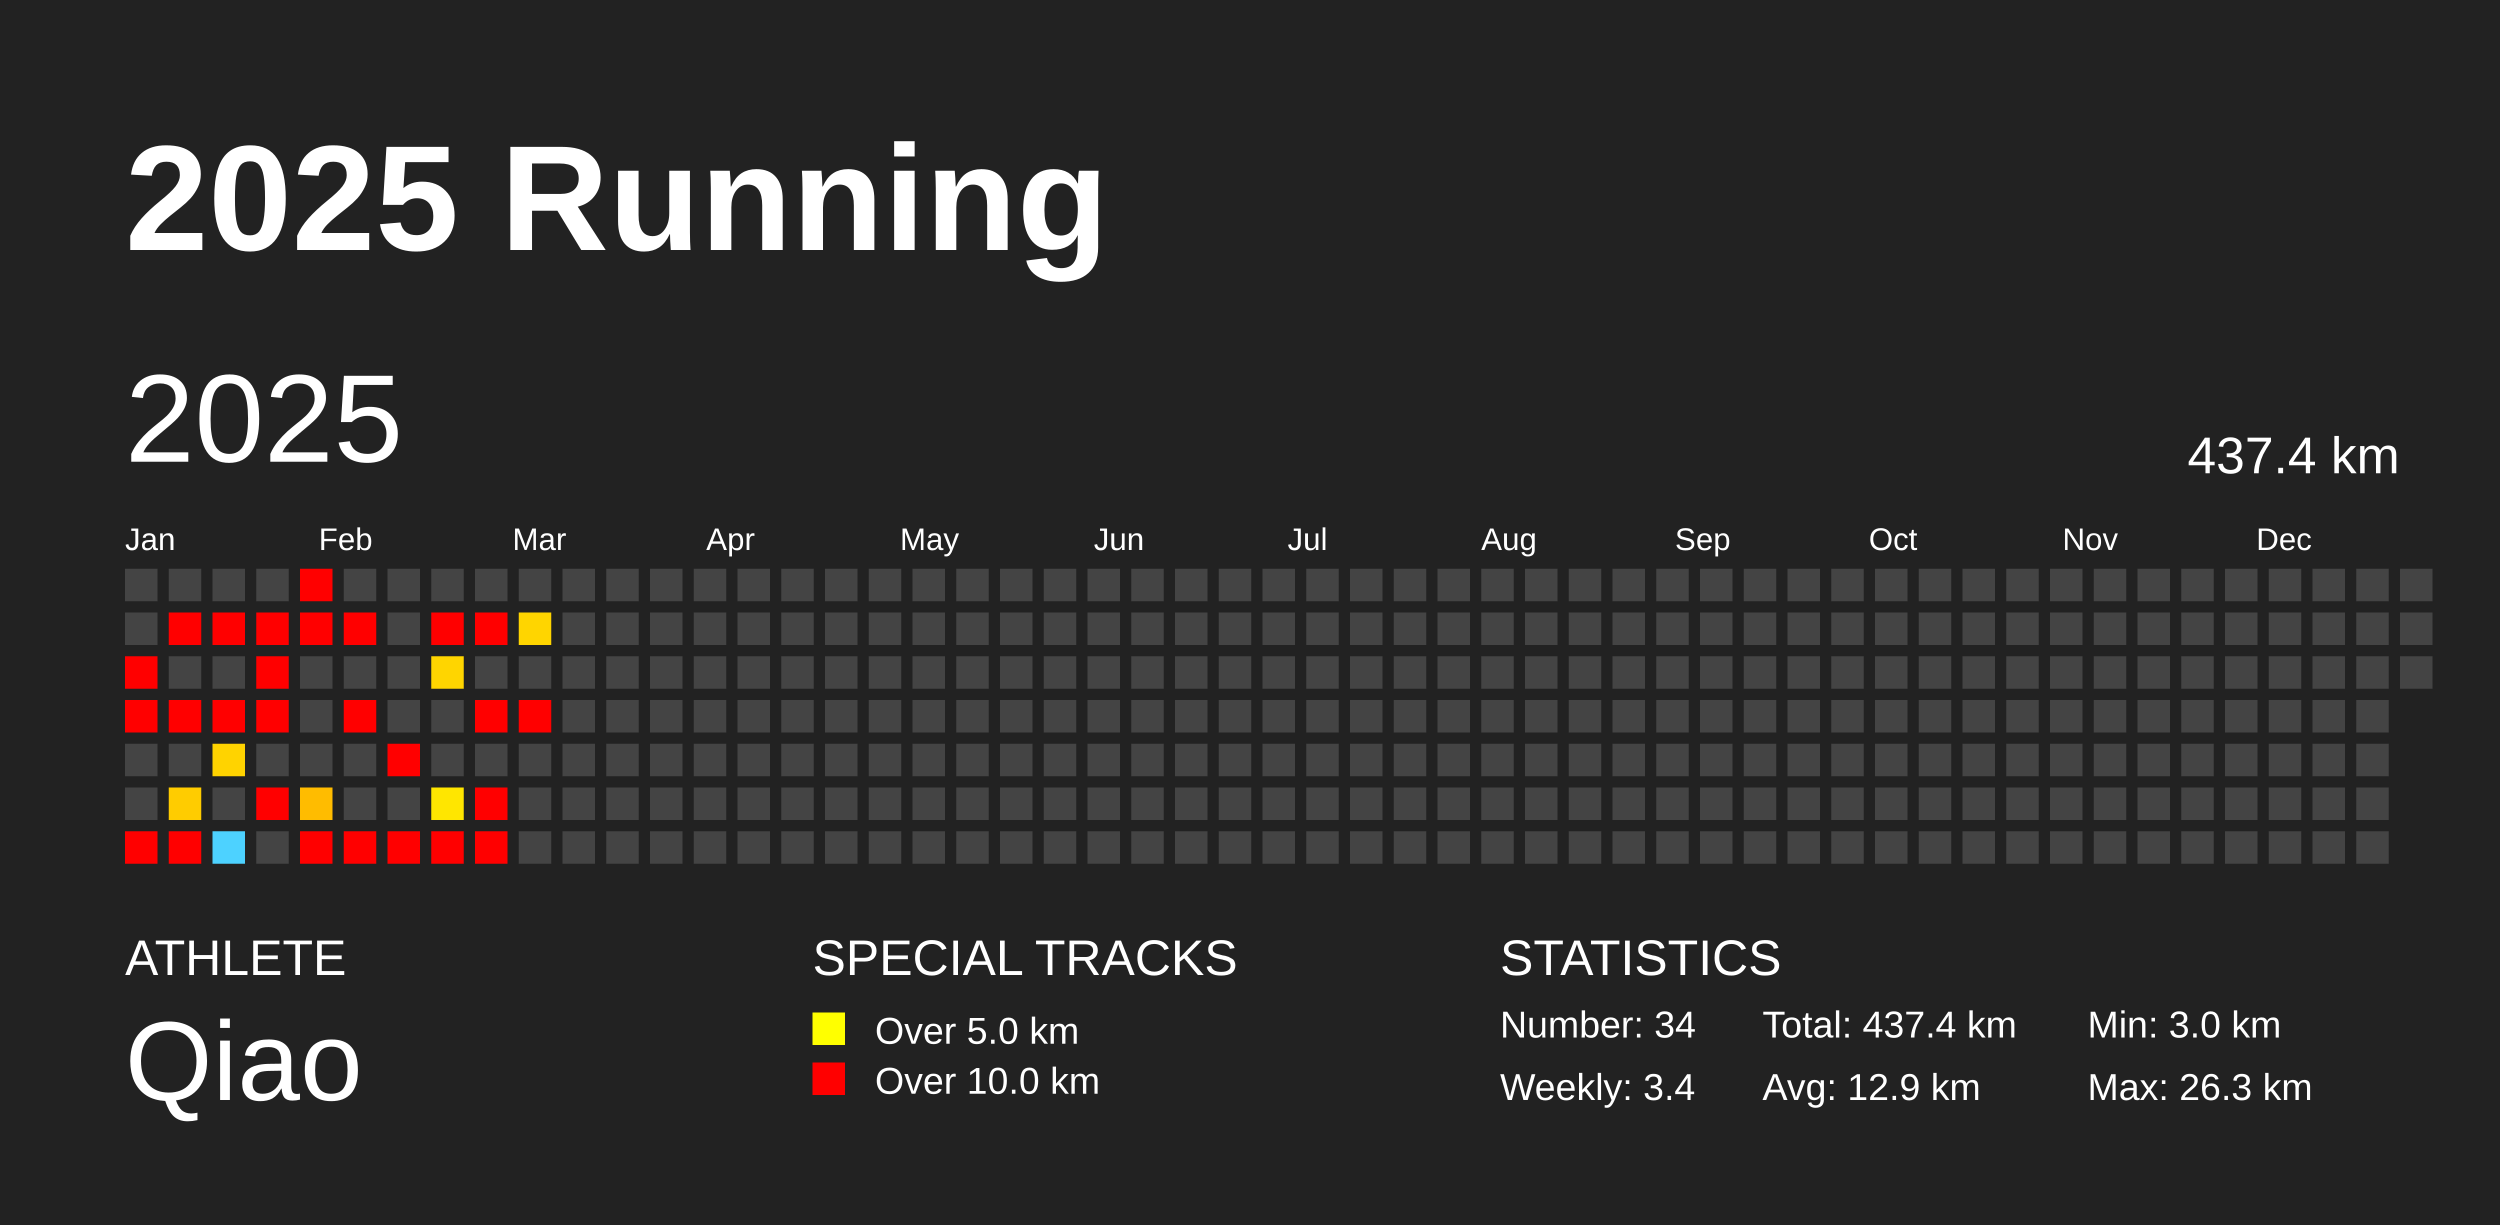
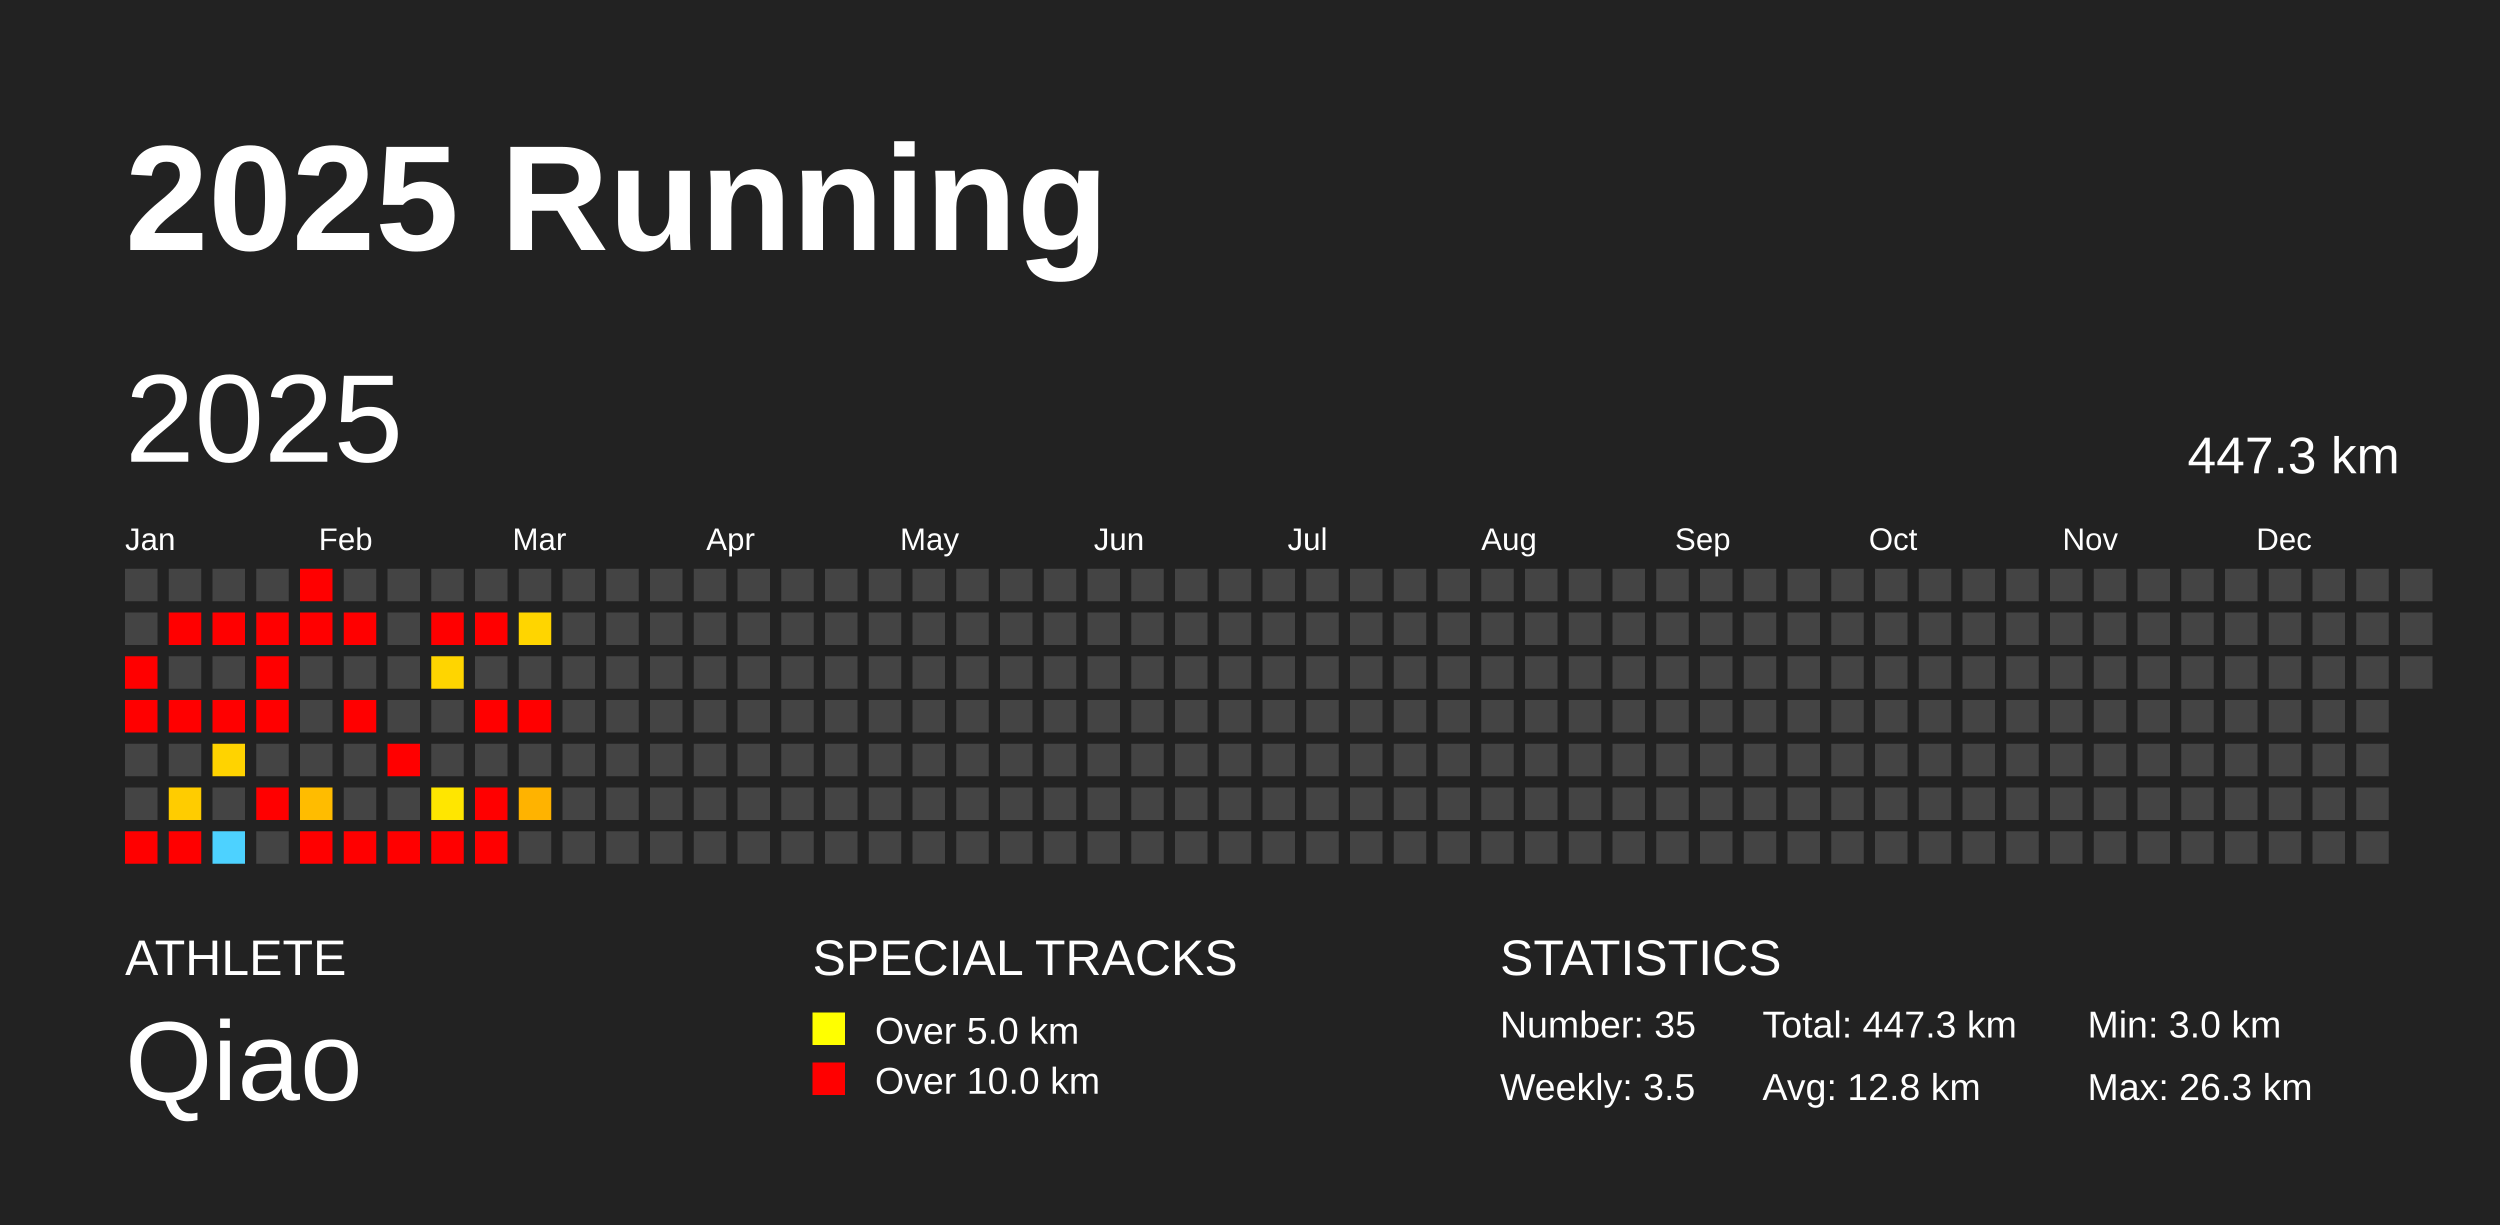
<svg xmlns="http://www.w3.org/2000/svg" baseProfile="full" height="98mm" version="1.1" viewBox="0,0,200,98" width="200mm">
  <defs />
  <rect fill="#222222" height="98" width="200" x="0" y="0" />
  <text fill="#FFFFFF" style="font-size:12px; font-family:Arial; font-weight:bold;" x="10" y="20">2025 Running</text>
  <text fill="#FFFFFF" style="font-size:4px; font-family:Arial" x="10" y="78">ATHLETE</text>
  <text fill="#FFFFFF" style="font-size:9px; font-family:Arial" x="10" y="88">Qiao</text>
  <text fill="#FFFFFF" style="font-size:4px; font-family:Arial" x="65" y="78">SPECIAL TRACKS</text>
  <rect fill="yellow" height="2.6" width="2.6" x="65" y="81" />
  <text fill="#FFFFFF" style="font-size:3px; font-family:Arial" x="70" y="83.5">Over 5.0 km</text>
  <rect fill="red" height="2.6" width="2.6" x="65" y="85" />
  <text fill="#FFFFFF" style="font-size:3px; font-family:Arial" x="70" y="87.5">Over 10.0 km</text>
  <text fill="#FFFFFF" style="font-size:4px; font-family:Arial" x="120" y="78">STATISTICS</text>
-   <text fill="#FFFFFF" style="font-size:3px; font-family:Arial" x="120" y="83">Number: 34</text>
-   <text fill="#FFFFFF" style="font-size:3px; font-family:Arial" x="120" y="88">Weekly: 3.4</text>
-   <text fill="#FFFFFF" style="font-size:3px; font-family:Arial" x="141" y="83">Total: 437.4 km</text>
-   <text fill="#FFFFFF" style="font-size:3px; font-family:Arial" x="141" y="88">Avg: 12.9 km</text>
+   <text fill="#FFFFFF" style="font-size:3px; font-family:Arial" x="120" y="83">Number: 35</text>
+   <text fill="#FFFFFF" style="font-size:3px; font-family:Arial" x="120" y="88">Weekly: 3.5</text>
+   <text fill="#FFFFFF" style="font-size:3px; font-family:Arial" x="141" y="83">Total: 447.3 km</text>
+   <text fill="#FFFFFF" style="font-size:3px; font-family:Arial" x="141" y="88">Avg: 12.8 km</text>
  <text fill="#FFFFFF" style="font-size:3px; font-family:Arial" x="167" y="83">Min: 3.0 km</text>
  <text fill="#FFFFFF" style="font-size:3px; font-family:Arial" x="167" y="88">Max: 26.3 km</text>
  <text dominant-baseline="hanging" fill="#FFFFFF" style="font-size:10.0px; font-family:Arial;" x="10" y="30">2025</text>
-   <text dominant-baseline="hanging" fill="#FFFFFF" style="font-size:4.125px; font-family:Arial;" x="175" y="35">437.4 km</text>
+   <text dominant-baseline="hanging" fill="#FFFFFF" style="font-size:4.125px; font-family:Arial;" x="175" y="35">447.3 km</text>
  <text fill="#FFFFFF" style="font-size:2.5px; font-family:Arial" x="10.0" y="44">Jan</text>
  <text fill="#FFFFFF" style="font-size:2.5px; font-family:Arial" x="25.5" y="44">Feb</text>
  <text fill="#FFFFFF" style="font-size:2.5px; font-family:Arial" x="41.0" y="44">Mar</text>
  <text fill="#FFFFFF" style="font-size:2.5px; font-family:Arial" x="56.5" y="44">Apr</text>
  <text fill="#FFFFFF" style="font-size:2.5px; font-family:Arial" x="72.0" y="44">May</text>
  <text fill="#FFFFFF" style="font-size:2.5px; font-family:Arial" x="87.5" y="44">Jun</text>
  <text fill="#FFFFFF" style="font-size:2.5px; font-family:Arial" x="103.0" y="44">Jul</text>
  <text fill="#FFFFFF" style="font-size:2.5px; font-family:Arial" x="118.5" y="44">Aug</text>
  <text fill="#FFFFFF" style="font-size:2.5px; font-family:Arial" x="134.0" y="44">Sep</text>
  <text fill="#FFFFFF" style="font-size:2.5px; font-family:Arial" x="149.5" y="44">Oct</text>
  <text fill="#FFFFFF" style="font-size:2.5px; font-family:Arial" x="165.0" y="44">Nov</text>
  <text fill="#FFFFFF" style="font-size:2.5px; font-family:Arial" x="180.5" y="44">Dec</text>
  <rect fill="#444444" height="2.6" width="2.6" x="10.0" y="45.5" />
  <rect fill="#444444" height="2.6" width="2.6" x="10.0" y="49.0" />
  <rect fill="red" height="2.6" width="2.6" x="10.0" y="52.5" />
  <rect fill="red" height="2.6" width="2.6" x="10.0" y="56.0" />
  <rect fill="#444444" height="2.6" width="2.6" x="10.0" y="59.5" />
  <rect fill="#444444" height="2.6" width="2.6" x="10.0" y="63.0" />
  <rect fill="red" height="2.6" width="2.6" x="10.0" y="66.5" />
  <rect fill="#444444" height="2.6" width="2.6" x="13.5" y="45.5" />
  <rect fill="red" height="2.6" width="2.6" x="13.5" y="49.0" />
  <rect fill="#444444" height="2.6" width="2.6" x="13.5" y="52.5" />
  <rect fill="red" height="2.6" width="2.6" x="13.5" y="56.0" />
  <rect fill="#444444" height="2.6" width="2.6" x="13.5" y="59.5" />
  <rect fill="#ffcc00" height="2.6" width="2.6" x="13.5" y="63.0" />
  <rect fill="red" height="2.6" width="2.6" x="13.5" y="66.5" />
  <rect fill="#444444" height="2.6" width="2.6" x="17.0" y="45.5" />
  <rect fill="red" height="2.6" width="2.6" x="17.0" y="49.0" />
  <rect fill="#444444" height="2.6" width="2.6" x="17.0" y="52.5" />
  <rect fill="red" height="2.6" width="2.6" x="17.0" y="56.0" />
  <rect fill="#ffd300" height="2.6" width="2.6" x="17.0" y="59.5" />
  <rect fill="#444444" height="2.6" width="2.6" x="17.0" y="63.0" />
  <rect fill="#4dd2ff" height="2.6" width="2.6" x="17.0" y="66.5" />
  <rect fill="#444444" height="2.6" width="2.6" x="20.5" y="45.5" />
  <rect fill="red" height="2.6" width="2.6" x="20.5" y="49.0" />
  <rect fill="red" height="2.6" width="2.6" x="20.5" y="52.5" />
  <rect fill="red" height="2.6" width="2.6" x="20.5" y="56.0" />
  <rect fill="#444444" height="2.6" width="2.6" x="20.5" y="59.5" />
  <rect fill="red" height="2.6" width="2.6" x="20.5" y="63.0" />
  <rect fill="#444444" height="2.6" width="2.6" x="20.5" y="66.5" />
  <rect fill="red" height="2.6" width="2.6" x="24.0" y="45.5" />
  <rect fill="red" height="2.6" width="2.6" x="24.0" y="49.0" />
  <rect fill="#444444" height="2.6" width="2.6" x="24.0" y="52.5" />
  <rect fill="#444444" height="2.6" width="2.6" x="24.0" y="56.0" />
  <rect fill="#444444" height="2.6" width="2.6" x="24.0" y="59.5" />
  <rect fill="#ffbc00" height="2.6" width="2.6" x="24.0" y="63.0" />
  <rect fill="red" height="2.6" width="2.6" x="24.0" y="66.5" />
  <rect fill="#444444" height="2.6" width="2.6" x="27.5" y="45.5" />
  <rect fill="red" height="2.6" width="2.6" x="27.5" y="49.0" />
  <rect fill="#444444" height="2.6" width="2.6" x="27.5" y="52.5" />
  <rect fill="red" height="2.6" width="2.6" x="27.5" y="56.0" />
  <rect fill="#444444" height="2.6" width="2.6" x="27.5" y="59.5" />
  <rect fill="#444444" height="2.6" width="2.6" x="27.5" y="63.0" />
  <rect fill="red" height="2.6" width="2.6" x="27.5" y="66.5" />
  <rect fill="#444444" height="2.6" width="2.6" x="31.0" y="45.5" />
  <rect fill="#444444" height="2.6" width="2.6" x="31.0" y="49.0" />
  <rect fill="#444444" height="2.6" width="2.6" x="31.0" y="52.5" />
  <rect fill="#444444" height="2.6" width="2.6" x="31.0" y="56.0" />
  <rect fill="red" height="2.6" width="2.6" x="31.0" y="59.5" />
  <rect fill="#444444" height="2.6" width="2.6" x="31.0" y="63.0" />
  <rect fill="red" height="2.6" width="2.6" x="31.0" y="66.5" />
  <rect fill="#444444" height="2.6" width="2.6" x="34.5" y="45.5" />
  <rect fill="red" height="2.6" width="2.6" x="34.5" y="49.0" />
  <rect fill="#ffd500" height="2.6" width="2.6" x="34.5" y="52.5" />
  <rect fill="#444444" height="2.6" width="2.6" x="34.5" y="56.0" />
  <rect fill="#444444" height="2.6" width="2.6" x="34.5" y="59.5" />
  <rect fill="#ffe600" height="2.6" width="2.6" x="34.5" y="63.0" />
  <rect fill="red" height="2.6" width="2.6" x="34.5" y="66.5" />
  <rect fill="#444444" height="2.6" width="2.6" x="38.0" y="45.5" />
  <rect fill="red" height="2.6" width="2.6" x="38.0" y="49.0" />
  <rect fill="#444444" height="2.6" width="2.6" x="38.0" y="52.5" />
  <rect fill="red" height="2.6" width="2.6" x="38.0" y="56.0" />
  <rect fill="#444444" height="2.6" width="2.6" x="38.0" y="59.5" />
  <rect fill="red" height="2.6" width="2.6" x="38.0" y="63.0" />
  <rect fill="red" height="2.6" width="2.6" x="38.0" y="66.5" />
  <rect fill="#444444" height="2.6" width="2.6" x="41.5" y="45.5" />
  <rect fill="#ffd500" height="2.6" width="2.6" x="41.5" y="49.0" />
  <rect fill="#444444" height="2.6" width="2.6" x="41.5" y="52.5" />
  <rect fill="red" height="2.6" width="2.6" x="41.5" y="56.0" />
  <rect fill="#444444" height="2.6" width="2.6" x="41.5" y="59.5" />
-   <rect fill="#444444" height="2.6" width="2.6" x="41.5" y="63.0" />
+   <rect fill="#ffb300" height="2.6" width="2.6" x="41.5" y="63.0" />
  <rect fill="#444444" height="2.6" width="2.6" x="41.5" y="66.5" />
  <rect fill="#444444" height="2.6" width="2.6" x="45.0" y="45.5" />
  <rect fill="#444444" height="2.6" width="2.6" x="45.0" y="49.0" />
  <rect fill="#444444" height="2.6" width="2.6" x="45.0" y="52.5" />
  <rect fill="#444444" height="2.6" width="2.6" x="45.0" y="56.0" />
  <rect fill="#444444" height="2.6" width="2.6" x="45.0" y="59.5" />
  <rect fill="#444444" height="2.6" width="2.6" x="45.0" y="63.0" />
  <rect fill="#444444" height="2.6" width="2.6" x="45.0" y="66.5" />
  <rect fill="#444444" height="2.6" width="2.6" x="48.5" y="45.5" />
  <rect fill="#444444" height="2.6" width="2.6" x="48.5" y="49.0" />
  <rect fill="#444444" height="2.6" width="2.6" x="48.5" y="52.5" />
  <rect fill="#444444" height="2.6" width="2.6" x="48.5" y="56.0" />
  <rect fill="#444444" height="2.6" width="2.6" x="48.5" y="59.5" />
  <rect fill="#444444" height="2.6" width="2.6" x="48.5" y="63.0" />
  <rect fill="#444444" height="2.6" width="2.6" x="48.5" y="66.5" />
  <rect fill="#444444" height="2.6" width="2.6" x="52.0" y="45.5" />
  <rect fill="#444444" height="2.6" width="2.6" x="52.0" y="49.0" />
  <rect fill="#444444" height="2.6" width="2.6" x="52.0" y="52.5" />
  <rect fill="#444444" height="2.6" width="2.6" x="52.0" y="56.0" />
  <rect fill="#444444" height="2.6" width="2.6" x="52.0" y="59.5" />
  <rect fill="#444444" height="2.6" width="2.6" x="52.0" y="63.0" />
  <rect fill="#444444" height="2.6" width="2.6" x="52.0" y="66.5" />
  <rect fill="#444444" height="2.6" width="2.6" x="55.5" y="45.5" />
  <rect fill="#444444" height="2.6" width="2.6" x="55.5" y="49.0" />
  <rect fill="#444444" height="2.6" width="2.6" x="55.5" y="52.5" />
  <rect fill="#444444" height="2.6" width="2.6" x="55.5" y="56.0" />
  <rect fill="#444444" height="2.6" width="2.6" x="55.5" y="59.5" />
  <rect fill="#444444" height="2.6" width="2.6" x="55.5" y="63.0" />
  <rect fill="#444444" height="2.6" width="2.6" x="55.5" y="66.5" />
  <rect fill="#444444" height="2.6" width="2.6" x="59.0" y="45.5" />
  <rect fill="#444444" height="2.6" width="2.6" x="59.0" y="49.0" />
  <rect fill="#444444" height="2.6" width="2.6" x="59.0" y="52.5" />
  <rect fill="#444444" height="2.6" width="2.6" x="59.0" y="56.0" />
  <rect fill="#444444" height="2.6" width="2.6" x="59.0" y="59.5" />
  <rect fill="#444444" height="2.6" width="2.6" x="59.0" y="63.0" />
  <rect fill="#444444" height="2.6" width="2.6" x="59.0" y="66.5" />
  <rect fill="#444444" height="2.6" width="2.6" x="62.5" y="45.5" />
  <rect fill="#444444" height="2.6" width="2.6" x="62.5" y="49.0" />
  <rect fill="#444444" height="2.6" width="2.6" x="62.5" y="52.5" />
  <rect fill="#444444" height="2.6" width="2.6" x="62.5" y="56.0" />
  <rect fill="#444444" height="2.6" width="2.6" x="62.5" y="59.5" />
  <rect fill="#444444" height="2.6" width="2.6" x="62.5" y="63.0" />
  <rect fill="#444444" height="2.6" width="2.6" x="62.5" y="66.5" />
  <rect fill="#444444" height="2.6" width="2.6" x="66.0" y="45.5" />
  <rect fill="#444444" height="2.6" width="2.6" x="66.0" y="49.0" />
  <rect fill="#444444" height="2.6" width="2.6" x="66.0" y="52.5" />
  <rect fill="#444444" height="2.6" width="2.6" x="66.0" y="56.0" />
  <rect fill="#444444" height="2.6" width="2.6" x="66.0" y="59.5" />
  <rect fill="#444444" height="2.6" width="2.6" x="66.0" y="63.0" />
  <rect fill="#444444" height="2.6" width="2.6" x="66.0" y="66.5" />
  <rect fill="#444444" height="2.6" width="2.6" x="69.5" y="45.5" />
  <rect fill="#444444" height="2.6" width="2.6" x="69.5" y="49.0" />
  <rect fill="#444444" height="2.6" width="2.6" x="69.5" y="52.5" />
  <rect fill="#444444" height="2.6" width="2.6" x="69.5" y="56.0" />
  <rect fill="#444444" height="2.6" width="2.6" x="69.5" y="59.5" />
  <rect fill="#444444" height="2.6" width="2.6" x="69.5" y="63.0" />
  <rect fill="#444444" height="2.6" width="2.6" x="69.5" y="66.5" />
  <rect fill="#444444" height="2.6" width="2.6" x="73.0" y="45.5" />
  <rect fill="#444444" height="2.6" width="2.6" x="73.0" y="49.0" />
  <rect fill="#444444" height="2.6" width="2.6" x="73.0" y="52.5" />
  <rect fill="#444444" height="2.6" width="2.6" x="73.0" y="56.0" />
  <rect fill="#444444" height="2.6" width="2.6" x="73.0" y="59.5" />
  <rect fill="#444444" height="2.6" width="2.6" x="73.0" y="63.0" />
  <rect fill="#444444" height="2.6" width="2.6" x="73.0" y="66.5" />
  <rect fill="#444444" height="2.6" width="2.6" x="76.5" y="45.5" />
  <rect fill="#444444" height="2.6" width="2.6" x="76.5" y="49.0" />
  <rect fill="#444444" height="2.6" width="2.6" x="76.5" y="52.5" />
  <rect fill="#444444" height="2.6" width="2.6" x="76.5" y="56.0" />
  <rect fill="#444444" height="2.6" width="2.6" x="76.5" y="59.5" />
  <rect fill="#444444" height="2.6" width="2.6" x="76.5" y="63.0" />
  <rect fill="#444444" height="2.6" width="2.6" x="76.5" y="66.5" />
  <rect fill="#444444" height="2.6" width="2.6" x="80.0" y="45.5" />
  <rect fill="#444444" height="2.6" width="2.6" x="80.0" y="49.0" />
  <rect fill="#444444" height="2.6" width="2.6" x="80.0" y="52.5" />
  <rect fill="#444444" height="2.6" width="2.6" x="80.0" y="56.0" />
  <rect fill="#444444" height="2.6" width="2.6" x="80.0" y="59.5" />
  <rect fill="#444444" height="2.6" width="2.6" x="80.0" y="63.0" />
  <rect fill="#444444" height="2.6" width="2.6" x="80.0" y="66.5" />
  <rect fill="#444444" height="2.6" width="2.6" x="83.5" y="45.5" />
  <rect fill="#444444" height="2.6" width="2.6" x="83.5" y="49.0" />
  <rect fill="#444444" height="2.6" width="2.6" x="83.5" y="52.5" />
  <rect fill="#444444" height="2.6" width="2.6" x="83.5" y="56.0" />
  <rect fill="#444444" height="2.6" width="2.6" x="83.5" y="59.5" />
  <rect fill="#444444" height="2.6" width="2.6" x="83.5" y="63.0" />
  <rect fill="#444444" height="2.6" width="2.6" x="83.5" y="66.5" />
  <rect fill="#444444" height="2.6" width="2.6" x="87.0" y="45.5" />
  <rect fill="#444444" height="2.6" width="2.6" x="87.0" y="49.0" />
  <rect fill="#444444" height="2.6" width="2.6" x="87.0" y="52.5" />
  <rect fill="#444444" height="2.6" width="2.6" x="87.0" y="56.0" />
  <rect fill="#444444" height="2.6" width="2.6" x="87.0" y="59.5" />
  <rect fill="#444444" height="2.6" width="2.6" x="87.0" y="63.0" />
  <rect fill="#444444" height="2.6" width="2.6" x="87.0" y="66.5" />
  <rect fill="#444444" height="2.6" width="2.6" x="90.5" y="45.5" />
  <rect fill="#444444" height="2.6" width="2.6" x="90.5" y="49.0" />
  <rect fill="#444444" height="2.6" width="2.6" x="90.5" y="52.5" />
  <rect fill="#444444" height="2.6" width="2.6" x="90.5" y="56.0" />
  <rect fill="#444444" height="2.6" width="2.6" x="90.5" y="59.5" />
  <rect fill="#444444" height="2.6" width="2.6" x="90.5" y="63.0" />
  <rect fill="#444444" height="2.6" width="2.6" x="90.5" y="66.5" />
  <rect fill="#444444" height="2.6" width="2.6" x="94.0" y="45.5" />
  <rect fill="#444444" height="2.6" width="2.6" x="94.0" y="49.0" />
  <rect fill="#444444" height="2.6" width="2.6" x="94.0" y="52.5" />
  <rect fill="#444444" height="2.6" width="2.6" x="94.0" y="56.0" />
  <rect fill="#444444" height="2.6" width="2.6" x="94.0" y="59.5" />
  <rect fill="#444444" height="2.6" width="2.6" x="94.0" y="63.0" />
  <rect fill="#444444" height="2.6" width="2.6" x="94.0" y="66.5" />
  <rect fill="#444444" height="2.6" width="2.6" x="97.5" y="45.5" />
  <rect fill="#444444" height="2.6" width="2.6" x="97.5" y="49.0" />
  <rect fill="#444444" height="2.6" width="2.6" x="97.5" y="52.5" />
  <rect fill="#444444" height="2.6" width="2.6" x="97.5" y="56.0" />
  <rect fill="#444444" height="2.6" width="2.6" x="97.5" y="59.5" />
  <rect fill="#444444" height="2.6" width="2.6" x="97.5" y="63.0" />
  <rect fill="#444444" height="2.6" width="2.6" x="97.5" y="66.5" />
  <rect fill="#444444" height="2.6" width="2.6" x="101.0" y="45.5" />
  <rect fill="#444444" height="2.6" width="2.6" x="101.0" y="49.0" />
  <rect fill="#444444" height="2.6" width="2.6" x="101.0" y="52.5" />
  <rect fill="#444444" height="2.6" width="2.6" x="101.0" y="56.0" />
  <rect fill="#444444" height="2.6" width="2.6" x="101.0" y="59.5" />
  <rect fill="#444444" height="2.6" width="2.6" x="101.0" y="63.0" />
  <rect fill="#444444" height="2.6" width="2.6" x="101.0" y="66.5" />
  <rect fill="#444444" height="2.6" width="2.6" x="104.5" y="45.5" />
  <rect fill="#444444" height="2.6" width="2.6" x="104.5" y="49.0" />
  <rect fill="#444444" height="2.6" width="2.6" x="104.5" y="52.5" />
  <rect fill="#444444" height="2.6" width="2.6" x="104.5" y="56.0" />
  <rect fill="#444444" height="2.6" width="2.6" x="104.5" y="59.5" />
  <rect fill="#444444" height="2.6" width="2.6" x="104.5" y="63.0" />
  <rect fill="#444444" height="2.6" width="2.6" x="104.5" y="66.5" />
  <rect fill="#444444" height="2.6" width="2.6" x="108.0" y="45.5" />
  <rect fill="#444444" height="2.6" width="2.6" x="108.0" y="49.0" />
  <rect fill="#444444" height="2.6" width="2.6" x="108.0" y="52.5" />
  <rect fill="#444444" height="2.6" width="2.6" x="108.0" y="56.0" />
  <rect fill="#444444" height="2.6" width="2.6" x="108.0" y="59.5" />
  <rect fill="#444444" height="2.6" width="2.6" x="108.0" y="63.0" />
  <rect fill="#444444" height="2.6" width="2.6" x="108.0" y="66.5" />
  <rect fill="#444444" height="2.6" width="2.6" x="111.5" y="45.5" />
  <rect fill="#444444" height="2.6" width="2.6" x="111.5" y="49.0" />
  <rect fill="#444444" height="2.6" width="2.6" x="111.5" y="52.5" />
  <rect fill="#444444" height="2.6" width="2.6" x="111.5" y="56.0" />
  <rect fill="#444444" height="2.6" width="2.6" x="111.5" y="59.5" />
  <rect fill="#444444" height="2.6" width="2.6" x="111.5" y="63.0" />
  <rect fill="#444444" height="2.6" width="2.6" x="111.5" y="66.5" />
  <rect fill="#444444" height="2.6" width="2.6" x="115.0" y="45.5" />
  <rect fill="#444444" height="2.6" width="2.6" x="115.0" y="49.0" />
  <rect fill="#444444" height="2.6" width="2.6" x="115.0" y="52.5" />
  <rect fill="#444444" height="2.6" width="2.6" x="115.0" y="56.0" />
  <rect fill="#444444" height="2.6" width="2.6" x="115.0" y="59.5" />
  <rect fill="#444444" height="2.6" width="2.6" x="115.0" y="63.0" />
  <rect fill="#444444" height="2.6" width="2.6" x="115.0" y="66.5" />
  <rect fill="#444444" height="2.6" width="2.6" x="118.5" y="45.5" />
  <rect fill="#444444" height="2.6" width="2.6" x="118.5" y="49.0" />
  <rect fill="#444444" height="2.6" width="2.6" x="118.5" y="52.5" />
  <rect fill="#444444" height="2.6" width="2.6" x="118.5" y="56.0" />
  <rect fill="#444444" height="2.6" width="2.6" x="118.5" y="59.5" />
  <rect fill="#444444" height="2.6" width="2.6" x="118.5" y="63.0" />
  <rect fill="#444444" height="2.6" width="2.6" x="118.5" y="66.5" />
  <rect fill="#444444" height="2.6" width="2.6" x="122.0" y="45.5" />
  <rect fill="#444444" height="2.6" width="2.6" x="122.0" y="49.0" />
  <rect fill="#444444" height="2.6" width="2.6" x="122.0" y="52.5" />
  <rect fill="#444444" height="2.6" width="2.6" x="122.0" y="56.0" />
  <rect fill="#444444" height="2.6" width="2.6" x="122.0" y="59.5" />
  <rect fill="#444444" height="2.6" width="2.6" x="122.0" y="63.0" />
  <rect fill="#444444" height="2.6" width="2.6" x="122.0" y="66.5" />
  <rect fill="#444444" height="2.6" width="2.6" x="125.5" y="45.5" />
  <rect fill="#444444" height="2.6" width="2.6" x="125.5" y="49.0" />
  <rect fill="#444444" height="2.6" width="2.6" x="125.5" y="52.5" />
  <rect fill="#444444" height="2.6" width="2.6" x="125.5" y="56.0" />
  <rect fill="#444444" height="2.6" width="2.6" x="125.5" y="59.5" />
  <rect fill="#444444" height="2.6" width="2.6" x="125.5" y="63.0" />
  <rect fill="#444444" height="2.6" width="2.6" x="125.5" y="66.5" />
  <rect fill="#444444" height="2.6" width="2.6" x="129.0" y="45.5" />
  <rect fill="#444444" height="2.6" width="2.6" x="129.0" y="49.0" />
  <rect fill="#444444" height="2.6" width="2.6" x="129.0" y="52.5" />
  <rect fill="#444444" height="2.6" width="2.6" x="129.0" y="56.0" />
  <rect fill="#444444" height="2.6" width="2.6" x="129.0" y="59.5" />
  <rect fill="#444444" height="2.6" width="2.6" x="129.0" y="63.0" />
  <rect fill="#444444" height="2.6" width="2.6" x="129.0" y="66.5" />
  <rect fill="#444444" height="2.6" width="2.6" x="132.5" y="45.5" />
  <rect fill="#444444" height="2.6" width="2.6" x="132.5" y="49.0" />
  <rect fill="#444444" height="2.6" width="2.6" x="132.5" y="52.5" />
  <rect fill="#444444" height="2.6" width="2.6" x="132.5" y="56.0" />
  <rect fill="#444444" height="2.6" width="2.6" x="132.5" y="59.5" />
  <rect fill="#444444" height="2.6" width="2.6" x="132.5" y="63.0" />
  <rect fill="#444444" height="2.6" width="2.6" x="132.5" y="66.5" />
  <rect fill="#444444" height="2.6" width="2.6" x="136.0" y="45.5" />
  <rect fill="#444444" height="2.6" width="2.6" x="136.0" y="49.0" />
  <rect fill="#444444" height="2.6" width="2.6" x="136.0" y="52.5" />
  <rect fill="#444444" height="2.6" width="2.6" x="136.0" y="56.0" />
  <rect fill="#444444" height="2.6" width="2.6" x="136.0" y="59.5" />
  <rect fill="#444444" height="2.6" width="2.6" x="136.0" y="63.0" />
  <rect fill="#444444" height="2.6" width="2.6" x="136.0" y="66.5" />
  <rect fill="#444444" height="2.6" width="2.6" x="139.5" y="45.5" />
  <rect fill="#444444" height="2.6" width="2.6" x="139.5" y="49.0" />
  <rect fill="#444444" height="2.6" width="2.6" x="139.5" y="52.5" />
  <rect fill="#444444" height="2.6" width="2.6" x="139.5" y="56.0" />
  <rect fill="#444444" height="2.6" width="2.6" x="139.5" y="59.5" />
  <rect fill="#444444" height="2.6" width="2.6" x="139.5" y="63.0" />
  <rect fill="#444444" height="2.6" width="2.6" x="139.5" y="66.5" />
  <rect fill="#444444" height="2.6" width="2.6" x="143.0" y="45.5" />
  <rect fill="#444444" height="2.6" width="2.6" x="143.0" y="49.0" />
  <rect fill="#444444" height="2.6" width="2.6" x="143.0" y="52.5" />
  <rect fill="#444444" height="2.6" width="2.6" x="143.0" y="56.0" />
  <rect fill="#444444" height="2.6" width="2.6" x="143.0" y="59.5" />
  <rect fill="#444444" height="2.6" width="2.6" x="143.0" y="63.0" />
  <rect fill="#444444" height="2.6" width="2.6" x="143.0" y="66.5" />
  <rect fill="#444444" height="2.6" width="2.6" x="146.5" y="45.5" />
  <rect fill="#444444" height="2.6" width="2.6" x="146.5" y="49.0" />
  <rect fill="#444444" height="2.6" width="2.6" x="146.5" y="52.5" />
  <rect fill="#444444" height="2.6" width="2.6" x="146.5" y="56.0" />
  <rect fill="#444444" height="2.6" width="2.6" x="146.5" y="59.5" />
  <rect fill="#444444" height="2.6" width="2.6" x="146.5" y="63.0" />
  <rect fill="#444444" height="2.6" width="2.6" x="146.5" y="66.5" />
  <rect fill="#444444" height="2.6" width="2.6" x="150.0" y="45.5" />
  <rect fill="#444444" height="2.6" width="2.6" x="150.0" y="49.0" />
  <rect fill="#444444" height="2.6" width="2.6" x="150.0" y="52.5" />
  <rect fill="#444444" height="2.6" width="2.6" x="150.0" y="56.0" />
  <rect fill="#444444" height="2.6" width="2.6" x="150.0" y="59.5" />
  <rect fill="#444444" height="2.6" width="2.6" x="150.0" y="63.0" />
  <rect fill="#444444" height="2.6" width="2.6" x="150.0" y="66.5" />
  <rect fill="#444444" height="2.6" width="2.6" x="153.5" y="45.5" />
  <rect fill="#444444" height="2.6" width="2.6" x="153.5" y="49.0" />
  <rect fill="#444444" height="2.6" width="2.6" x="153.5" y="52.5" />
  <rect fill="#444444" height="2.6" width="2.6" x="153.5" y="56.0" />
  <rect fill="#444444" height="2.6" width="2.6" x="153.5" y="59.5" />
  <rect fill="#444444" height="2.6" width="2.6" x="153.5" y="63.0" />
  <rect fill="#444444" height="2.6" width="2.6" x="153.5" y="66.5" />
  <rect fill="#444444" height="2.6" width="2.6" x="157.0" y="45.5" />
  <rect fill="#444444" height="2.6" width="2.6" x="157.0" y="49.0" />
  <rect fill="#444444" height="2.6" width="2.6" x="157.0" y="52.5" />
  <rect fill="#444444" height="2.6" width="2.6" x="157.0" y="56.0" />
  <rect fill="#444444" height="2.6" width="2.6" x="157.0" y="59.5" />
  <rect fill="#444444" height="2.6" width="2.6" x="157.0" y="63.0" />
  <rect fill="#444444" height="2.6" width="2.6" x="157.0" y="66.5" />
  <rect fill="#444444" height="2.6" width="2.6" x="160.5" y="45.5" />
  <rect fill="#444444" height="2.6" width="2.6" x="160.5" y="49.0" />
  <rect fill="#444444" height="2.6" width="2.6" x="160.5" y="52.5" />
  <rect fill="#444444" height="2.6" width="2.6" x="160.5" y="56.0" />
  <rect fill="#444444" height="2.6" width="2.6" x="160.5" y="59.5" />
  <rect fill="#444444" height="2.6" width="2.6" x="160.5" y="63.0" />
  <rect fill="#444444" height="2.6" width="2.6" x="160.5" y="66.5" />
  <rect fill="#444444" height="2.6" width="2.6" x="164.0" y="45.5" />
  <rect fill="#444444" height="2.6" width="2.6" x="164.0" y="49.0" />
  <rect fill="#444444" height="2.6" width="2.6" x="164.0" y="52.5" />
  <rect fill="#444444" height="2.6" width="2.6" x="164.0" y="56.0" />
  <rect fill="#444444" height="2.6" width="2.6" x="164.0" y="59.5" />
  <rect fill="#444444" height="2.6" width="2.6" x="164.0" y="63.0" />
  <rect fill="#444444" height="2.6" width="2.6" x="164.0" y="66.5" />
  <rect fill="#444444" height="2.6" width="2.6" x="167.5" y="45.5" />
  <rect fill="#444444" height="2.6" width="2.6" x="167.5" y="49.0" />
  <rect fill="#444444" height="2.6" width="2.6" x="167.5" y="52.5" />
  <rect fill="#444444" height="2.6" width="2.6" x="167.5" y="56.0" />
  <rect fill="#444444" height="2.6" width="2.6" x="167.5" y="59.5" />
  <rect fill="#444444" height="2.6" width="2.6" x="167.5" y="63.0" />
  <rect fill="#444444" height="2.6" width="2.6" x="167.5" y="66.5" />
  <rect fill="#444444" height="2.6" width="2.6" x="171.0" y="45.5" />
  <rect fill="#444444" height="2.6" width="2.6" x="171.0" y="49.0" />
  <rect fill="#444444" height="2.6" width="2.6" x="171.0" y="52.5" />
  <rect fill="#444444" height="2.6" width="2.6" x="171.0" y="56.0" />
  <rect fill="#444444" height="2.6" width="2.6" x="171.0" y="59.5" />
  <rect fill="#444444" height="2.6" width="2.6" x="171.0" y="63.0" />
  <rect fill="#444444" height="2.6" width="2.6" x="171.0" y="66.5" />
  <rect fill="#444444" height="2.6" width="2.6" x="174.5" y="45.5" />
  <rect fill="#444444" height="2.6" width="2.6" x="174.5" y="49.0" />
  <rect fill="#444444" height="2.6" width="2.6" x="174.5" y="52.5" />
  <rect fill="#444444" height="2.6" width="2.6" x="174.5" y="56.0" />
  <rect fill="#444444" height="2.6" width="2.6" x="174.5" y="59.5" />
  <rect fill="#444444" height="2.6" width="2.6" x="174.5" y="63.0" />
  <rect fill="#444444" height="2.6" width="2.6" x="174.5" y="66.5" />
  <rect fill="#444444" height="2.6" width="2.6" x="178.0" y="45.5" />
  <rect fill="#444444" height="2.6" width="2.6" x="178.0" y="49.0" />
  <rect fill="#444444" height="2.6" width="2.6" x="178.0" y="52.5" />
  <rect fill="#444444" height="2.6" width="2.6" x="178.0" y="56.0" />
  <rect fill="#444444" height="2.6" width="2.6" x="178.0" y="59.5" />
  <rect fill="#444444" height="2.6" width="2.6" x="178.0" y="63.0" />
  <rect fill="#444444" height="2.6" width="2.6" x="178.0" y="66.5" />
  <rect fill="#444444" height="2.6" width="2.6" x="181.5" y="45.5" />
  <rect fill="#444444" height="2.6" width="2.6" x="181.5" y="49.0" />
  <rect fill="#444444" height="2.6" width="2.6" x="181.5" y="52.5" />
  <rect fill="#444444" height="2.6" width="2.6" x="181.5" y="56.0" />
  <rect fill="#444444" height="2.6" width="2.6" x="181.5" y="59.5" />
  <rect fill="#444444" height="2.6" width="2.6" x="181.5" y="63.0" />
  <rect fill="#444444" height="2.6" width="2.6" x="181.5" y="66.5" />
  <rect fill="#444444" height="2.6" width="2.6" x="185.0" y="45.5" />
  <rect fill="#444444" height="2.6" width="2.6" x="185.0" y="49.0" />
  <rect fill="#444444" height="2.6" width="2.6" x="185.0" y="52.5" />
  <rect fill="#444444" height="2.6" width="2.6" x="185.0" y="56.0" />
  <rect fill="#444444" height="2.6" width="2.6" x="185.0" y="59.5" />
  <rect fill="#444444" height="2.6" width="2.6" x="185.0" y="63.0" />
  <rect fill="#444444" height="2.6" width="2.6" x="185.0" y="66.5" />
  <rect fill="#444444" height="2.6" width="2.6" x="188.5" y="45.5" />
  <rect fill="#444444" height="2.6" width="2.6" x="188.5" y="49.0" />
  <rect fill="#444444" height="2.6" width="2.6" x="188.5" y="52.5" />
  <rect fill="#444444" height="2.6" width="2.6" x="188.5" y="56.0" />
  <rect fill="#444444" height="2.6" width="2.6" x="188.5" y="59.5" />
  <rect fill="#444444" height="2.6" width="2.6" x="188.5" y="63.0" />
  <rect fill="#444444" height="2.6" width="2.6" x="188.5" y="66.5" />
  <rect fill="#444444" height="2.6" width="2.6" x="192.0" y="45.5" />
  <rect fill="#444444" height="2.6" width="2.6" x="192.0" y="49.0" />
  <rect fill="#444444" height="2.6" width="2.6" x="192.0" y="52.5" />
</svg>
